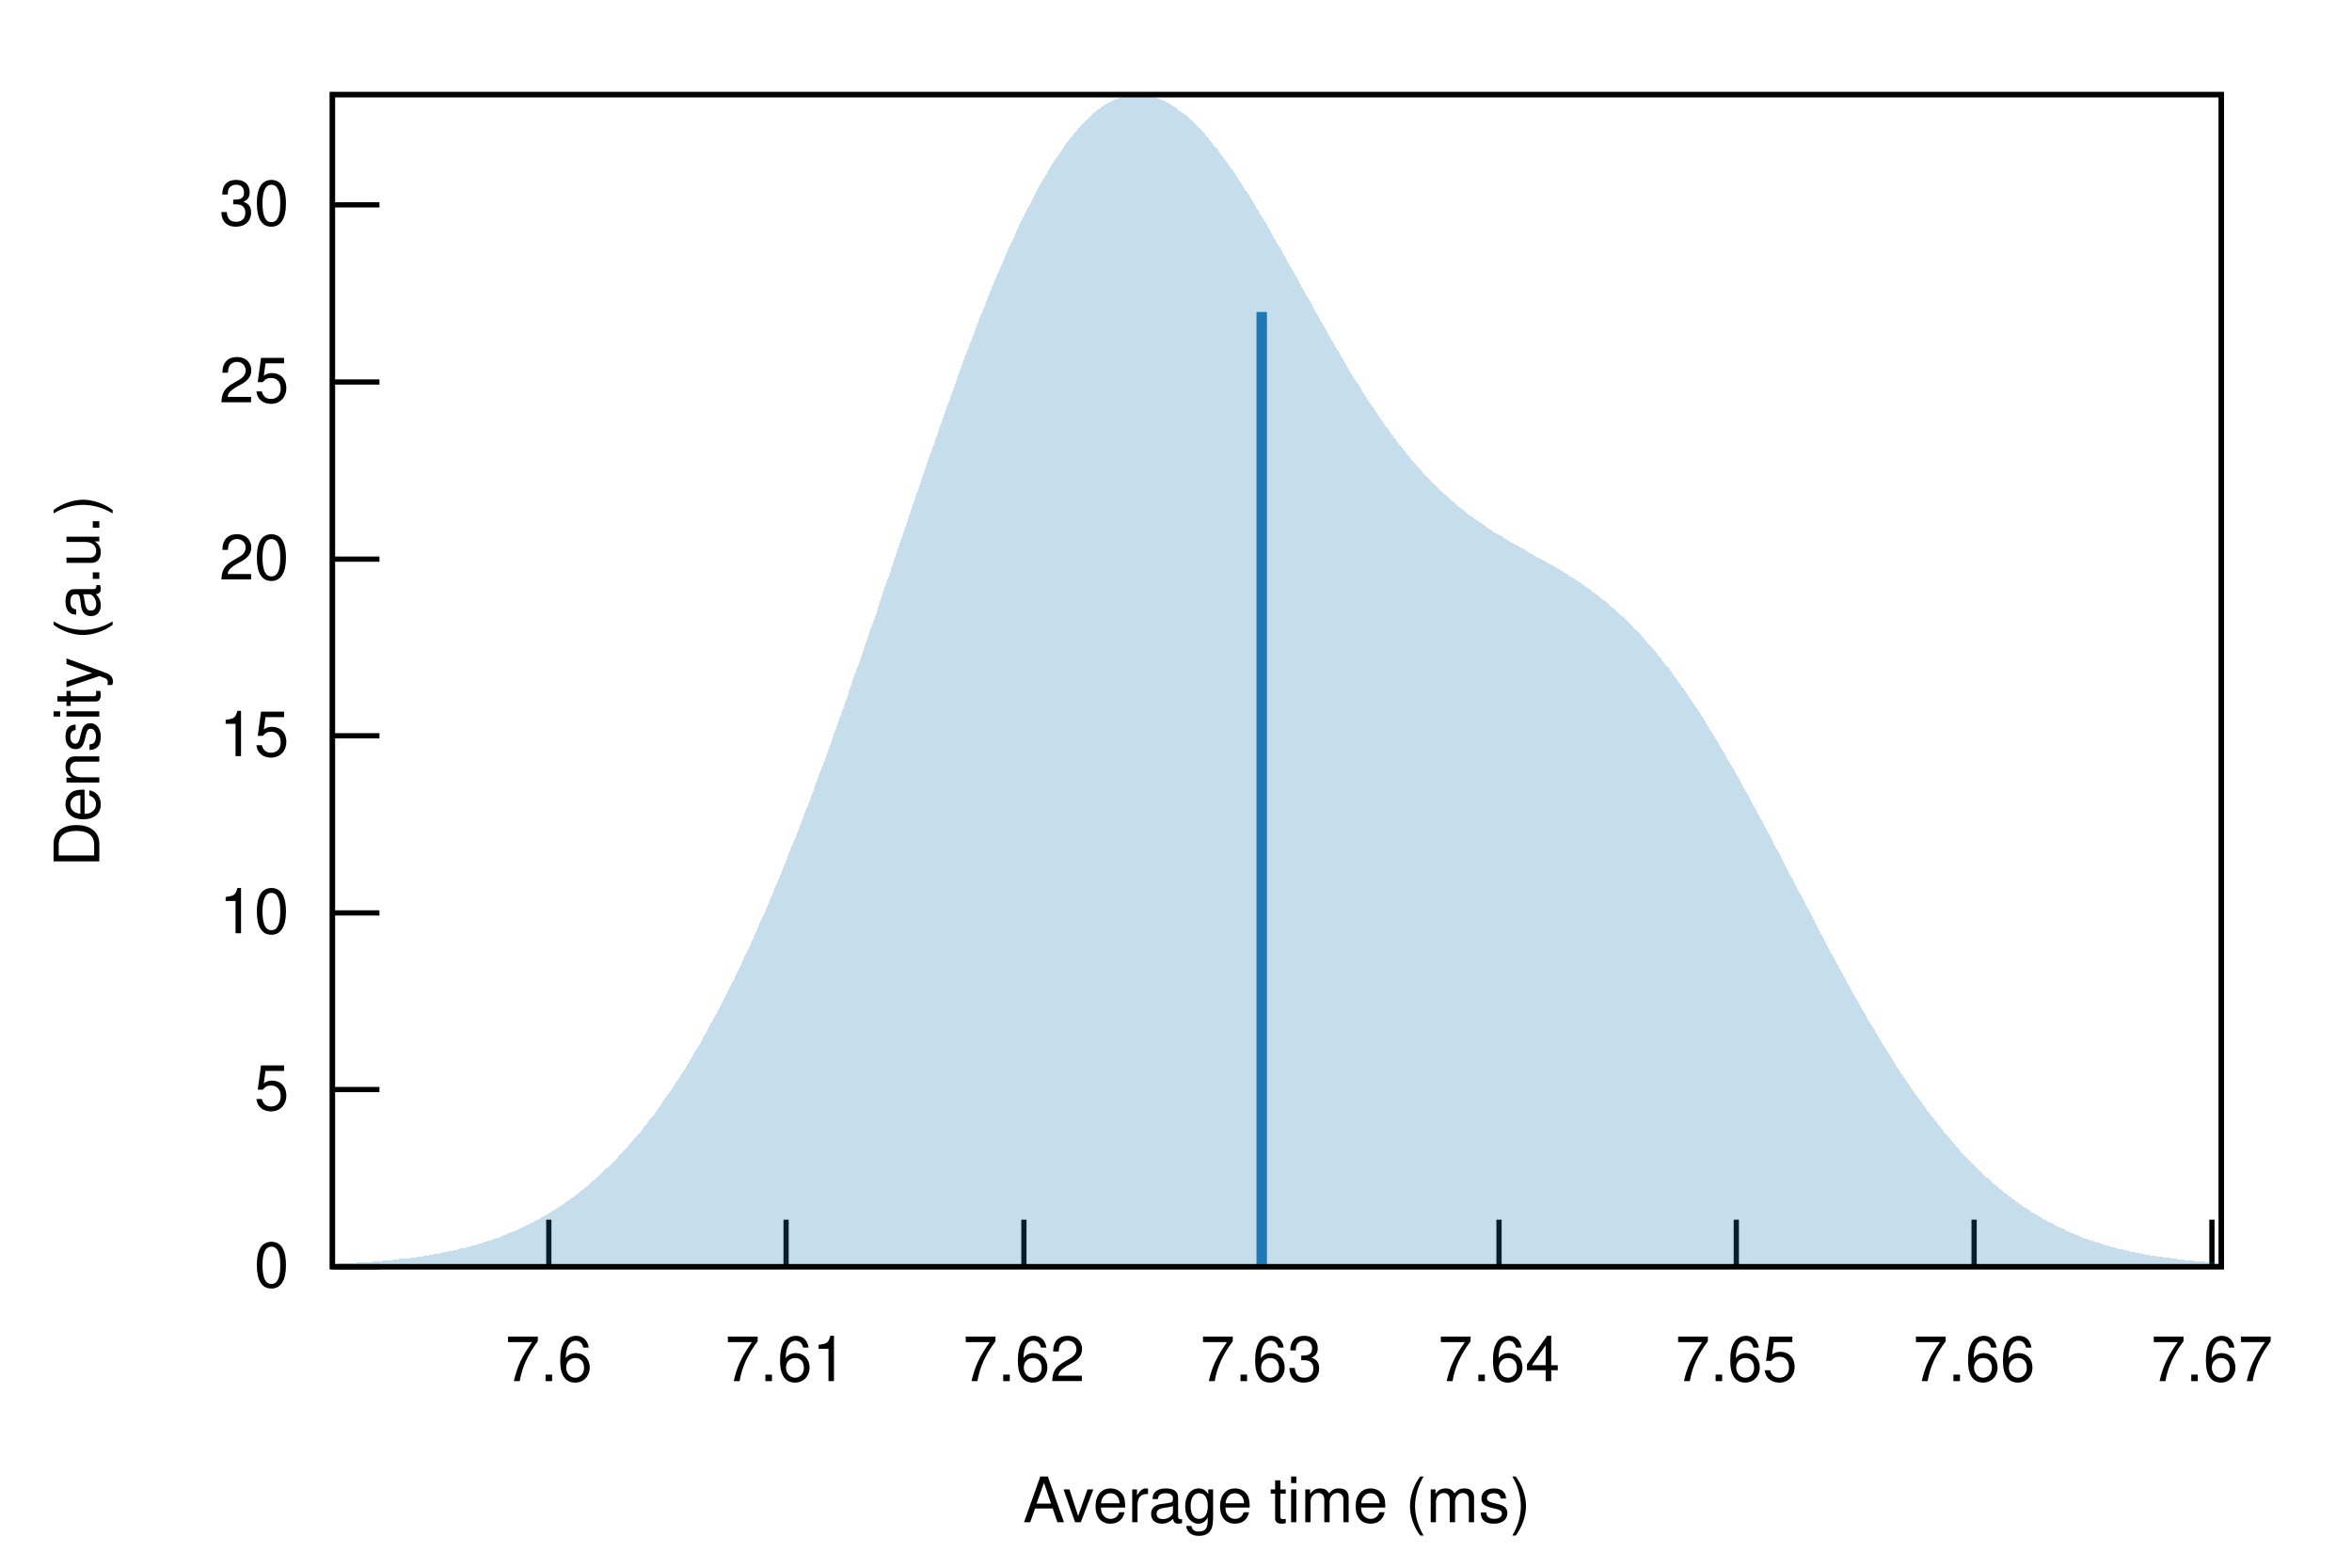
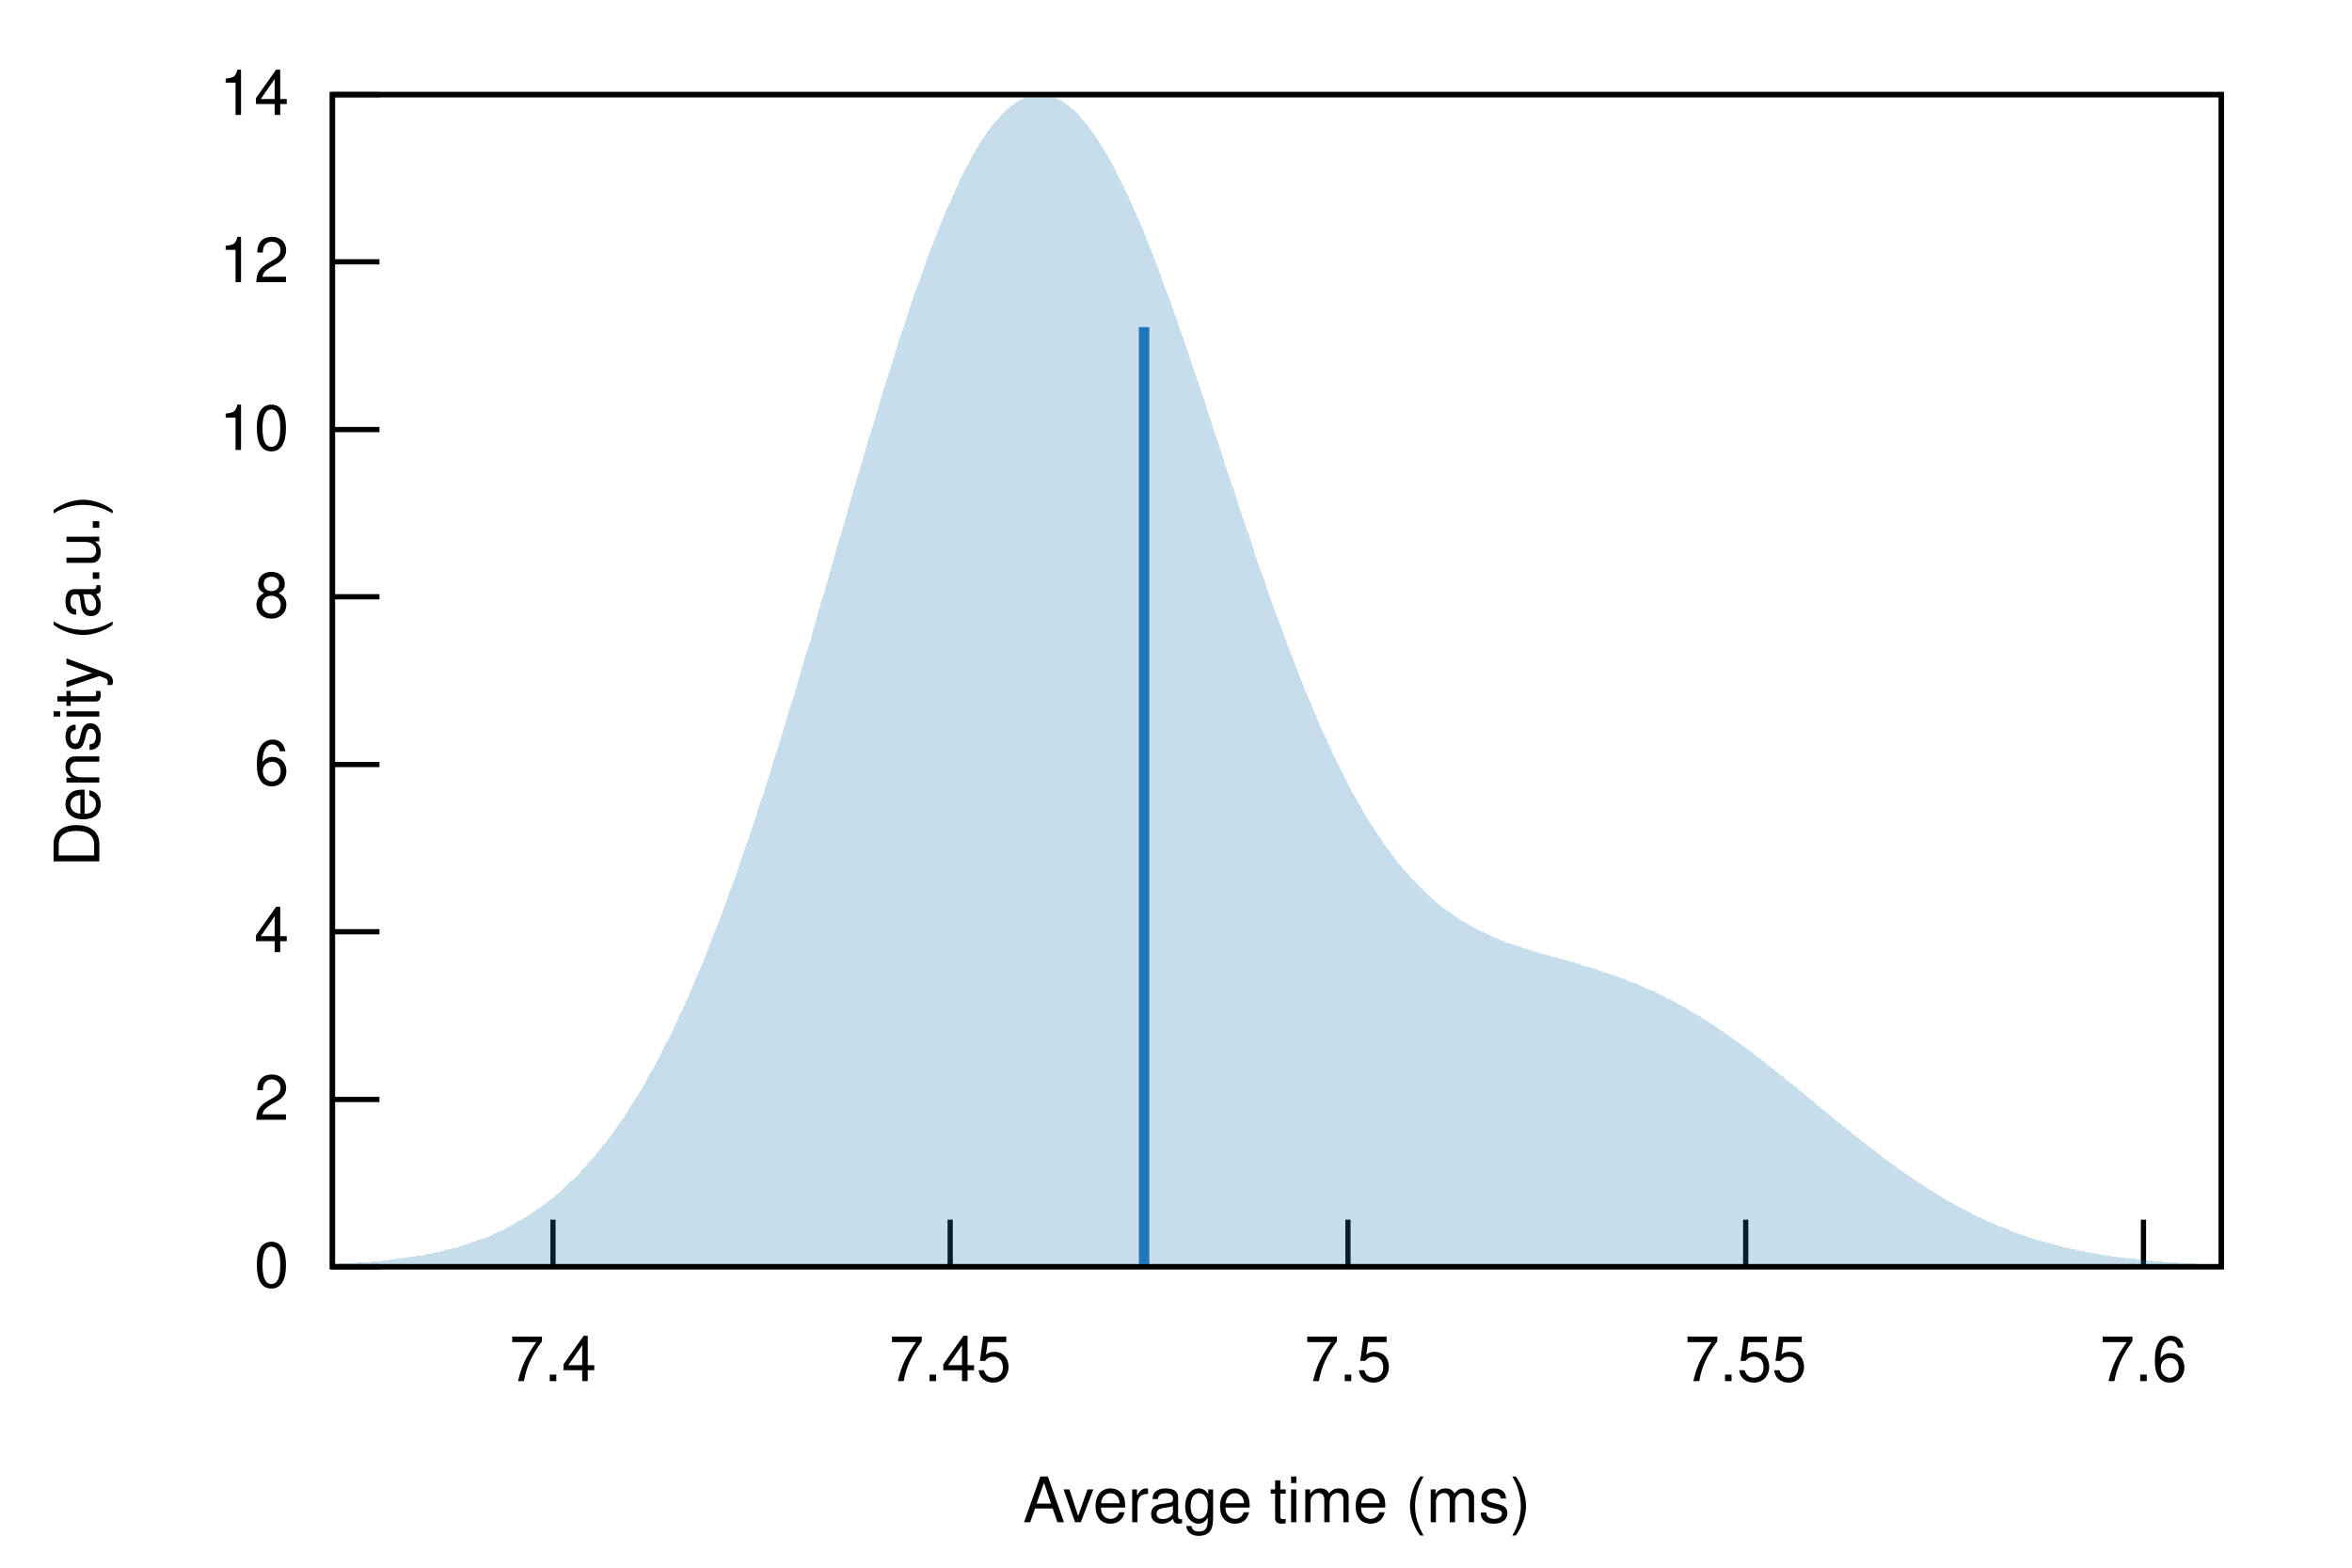
<svg xmlns="http://www.w3.org/2000/svg" xmlns:xlink="http://www.w3.org/1999/xlink" viewBox="0 0 450 300">
  <g id="gnuplot_canvas">
    <rect x="0" y="0" width="450" height="300" fill="none" />
    <defs>
      <circle id="gpDot" r="0.5" stroke-width="0.5" stroke="currentColor" />
      <path id="gpPt0" stroke-width="0.222" stroke="currentColor" d="M-1,0 h2 M0,-1 v2" />
      <path id="gpPt1" stroke-width="0.222" stroke="currentColor" d="M-1,-1 L1,1 M1,-1 L-1,1" />
      <path id="gpPt2" stroke-width="0.222" stroke="currentColor" d="M-1,0 L1,0 M0,-1 L0,1 M-1,-1 L1,1 M-1,1 L1,-1" />
      <rect id="gpPt3" stroke-width="0.222" stroke="currentColor" x="-1" y="-1" width="2" height="2" />
      <rect id="gpPt4" stroke-width="0.222" stroke="currentColor" fill="currentColor" x="-1" y="-1" width="2" height="2" />
      <circle id="gpPt5" stroke-width="0.222" stroke="currentColor" cx="0" cy="0" r="1" />
      <use xlink:href="#gpPt5" id="gpPt6" fill="currentColor" stroke="none" />
      <path id="gpPt7" stroke-width="0.222" stroke="currentColor" d="M0,-1.33 L-1.33,0.67 L1.33,0.67 z" />
      <use xlink:href="#gpPt7" id="gpPt8" fill="currentColor" stroke="none" />
      <use xlink:href="#gpPt7" id="gpPt9" stroke="currentColor" transform="rotate(180)" />
      <use xlink:href="#gpPt9" id="gpPt10" fill="currentColor" stroke="none" />
      <use xlink:href="#gpPt3" id="gpPt11" stroke="currentColor" transform="rotate(45)" />
      <use xlink:href="#gpPt11" id="gpPt12" fill="currentColor" stroke="none" />
      <path id="gpPt13" stroke-width="0.222" stroke="currentColor" d="M0,1.330 L1.265,0.411 L0.782,-1.067 L-0.782,-1.076 L-1.265,0.411 z" />
      <use xlink:href="#gpPt13" id="gpPt14" fill="currentColor" stroke="none" />
      <filter id="textbox" filterUnits="objectBoundingBox" x="0" y="0" height="1" width="1">
        <feFlood flood-color="white" flood-opacity="1" result="bgnd" />
        <feComposite in="SourceGraphic" in2="bgnd" operator="atop" />
      </filter>
      <filter id="greybox" filterUnits="objectBoundingBox" x="0" y="0" height="1" width="1">
        <feFlood flood-color="lightgrey" flood-opacity="1" result="grey" />
        <feComposite in="SourceGraphic" in2="grey" operator="atop" />
      </filter>
    </defs>
    <g fill="none" color="white" stroke="currentColor" stroke-width="1.00" stroke-linecap="butt" stroke-linejoin="miter">
</g>
    <g fill="none" color="black" stroke="currentColor" stroke-width="1.00" stroke-linecap="butt" stroke-linejoin="miter">
      <path stroke="black" d="M63.6,242.4 L72.6,242.4  " />
      <g transform="translate(55.3,246.3)" stroke="none" fill="black" font-family="Helvetica" font-size="12.00" text-anchor="end">
        <text>
          <tspan font-family="Helvetica"> 0</tspan>
        </text>
      </g>
    </g>
    <g fill="none" color="black" stroke="currentColor" stroke-width="1.00" stroke-linecap="butt" stroke-linejoin="miter">
-       <path stroke="black" d="M63.6,208.5 L72.6,208.5  " />
-       <g transform="translate(55.3,212.4)" stroke="none" fill="black" font-family="Helvetica" font-size="12.00" text-anchor="end">
+       <path stroke="black" d="M63.6,210.4 L72.6,210.4  " />
+       <g transform="translate(55.3,214.3)" stroke="none" fill="black" font-family="Helvetica" font-size="12.00" text-anchor="end">
        <text>
-           <tspan font-family="Helvetica"> 5</tspan>
+           <tspan font-family="Helvetica"> 2</tspan>
        </text>
      </g>
    </g>
    <g fill="none" color="black" stroke="currentColor" stroke-width="1.00" stroke-linecap="butt" stroke-linejoin="miter">
-       <path stroke="black" d="M63.6,174.7 L72.6,174.7  " />
-       <g transform="translate(55.3,178.6)" stroke="none" fill="black" font-family="Helvetica" font-size="12.00" text-anchor="end">
+       <path stroke="black" d="M63.6,178.3 L72.6,178.3  " />
+       <g transform="translate(55.3,182.2)" stroke="none" fill="black" font-family="Helvetica" font-size="12.00" text-anchor="end">
+         <text>
+           <tspan font-family="Helvetica"> 4</tspan>
+         </text>
+       </g>
+     </g>
+     <g fill="none" color="black" stroke="currentColor" stroke-width="1.00" stroke-linecap="butt" stroke-linejoin="miter">
+       <path stroke="black" d="M63.6,146.3 L72.6,146.3  " />
+       <g transform="translate(55.3,150.2)" stroke="none" fill="black" font-family="Helvetica" font-size="12.00" text-anchor="end">
+         <text>
+           <tspan font-family="Helvetica"> 6</tspan>
+         </text>
+       </g>
+     </g>
+     <g fill="none" color="black" stroke="currentColor" stroke-width="1.00" stroke-linecap="butt" stroke-linejoin="miter">
+       <path stroke="black" d="M63.6,114.2 L72.6,114.2  " />
+       <g transform="translate(55.3,118.1)" stroke="none" fill="black" font-family="Helvetica" font-size="12.00" text-anchor="end">
+         <text>
+           <tspan font-family="Helvetica"> 8</tspan>
+         </text>
+       </g>
+     </g>
+     <g fill="none" color="black" stroke="currentColor" stroke-width="1.00" stroke-linecap="butt" stroke-linejoin="miter">
+       <path stroke="black" d="M63.6,82.2 L72.6,82.2  " />
+       <g transform="translate(55.3,86.1)" stroke="none" fill="black" font-family="Helvetica" font-size="12.00" text-anchor="end">
        <text>
          <tspan font-family="Helvetica"> 10</tspan>
        </text>
      </g>
    </g>
    <g fill="none" color="black" stroke="currentColor" stroke-width="1.00" stroke-linecap="butt" stroke-linejoin="miter">
-       <path stroke="black" d="M63.6,140.8 L72.6,140.8  " />
-       <g transform="translate(55.3,144.7)" stroke="none" fill="black" font-family="Helvetica" font-size="12.00" text-anchor="end">
+       <path stroke="black" d="M63.6,50.1 L72.6,50.1  " />
+       <g transform="translate(55.3,54.0)" stroke="none" fill="black" font-family="Helvetica" font-size="12.00" text-anchor="end">
        <text>
-           <tspan font-family="Helvetica"> 15</tspan>
+           <tspan font-family="Helvetica"> 12</tspan>
        </text>
      </g>
    </g>
    <g fill="none" color="black" stroke="currentColor" stroke-width="1.00" stroke-linecap="butt" stroke-linejoin="miter">
-       <path stroke="black" d="M63.6,107.0 L72.6,107.0  " />
-       <g transform="translate(55.3,110.9)" stroke="none" fill="black" font-family="Helvetica" font-size="12.00" text-anchor="end">
+       <path stroke="black" d="M63.6,18.1 L72.6,18.1  " />
+       <g transform="translate(55.3,22.0)" stroke="none" fill="black" font-family="Helvetica" font-size="12.00" text-anchor="end">
        <text>
-           <tspan font-family="Helvetica"> 20</tspan>
+           <tspan font-family="Helvetica"> 14</tspan>
        </text>
      </g>
    </g>
    <g fill="none" color="black" stroke="currentColor" stroke-width="1.00" stroke-linecap="butt" stroke-linejoin="miter">
-       <path stroke="black" d="M63.6,73.1 L72.6,73.1  " />
-       <g transform="translate(55.3,77.0)" stroke="none" fill="black" font-family="Helvetica" font-size="12.00" text-anchor="end">
+       <path stroke="black" d="M105.8,242.4 L105.8,233.4  " />
+       <g transform="translate(105.8,264.3)" stroke="none" fill="black" font-family="Helvetica" font-size="12.00" text-anchor="middle">
        <text>
-           <tspan font-family="Helvetica"> 25</tspan>
+           <tspan font-family="Helvetica"> 7.4</tspan>
        </text>
      </g>
    </g>
    <g fill="none" color="black" stroke="currentColor" stroke-width="1.00" stroke-linecap="butt" stroke-linejoin="miter">
-       <path stroke="black" d="M63.6,39.2 L72.6,39.2  " />
-       <g transform="translate(55.3,43.1)" stroke="none" fill="black" font-family="Helvetica" font-size="12.00" text-anchor="end">
+       <path stroke="black" d="M181.8,242.4 L181.8,233.4  " />
+       <g transform="translate(181.8,264.3)" stroke="none" fill="black" font-family="Helvetica" font-size="12.00" text-anchor="middle">
        <text>
-           <tspan font-family="Helvetica"> 30</tspan>
+           <tspan font-family="Helvetica"> 7.45</tspan>
        </text>
      </g>
    </g>
    <g fill="none" color="black" stroke="currentColor" stroke-width="1.00" stroke-linecap="butt" stroke-linejoin="miter">
-       <path stroke="black" d="M105.0,242.4 L105.0,233.4  " />
-       <g transform="translate(105.0,264.3)" stroke="none" fill="black" font-family="Helvetica" font-size="12.00" text-anchor="middle">
+       <path stroke="black" d="M257.9,242.4 L257.9,233.4  " />
+       <g transform="translate(257.9,264.3)" stroke="none" fill="black" font-family="Helvetica" font-size="12.00" text-anchor="middle">
        <text>
-           <tspan font-family="Helvetica"> 7.6</tspan>
+           <tspan font-family="Helvetica"> 7.5</tspan>
        </text>
      </g>
    </g>
    <g fill="none" color="black" stroke="currentColor" stroke-width="1.00" stroke-linecap="butt" stroke-linejoin="miter">
-       <path stroke="black" d="M150.4,242.4 L150.4,233.4  " />
-       <g transform="translate(150.4,264.3)" stroke="none" fill="black" font-family="Helvetica" font-size="12.00" text-anchor="middle">
+       <path stroke="black" d="M334.0,242.4 L334.0,233.4  " />
+       <g transform="translate(334.0,264.3)" stroke="none" fill="black" font-family="Helvetica" font-size="12.00" text-anchor="middle">
        <text>
-           <tspan font-family="Helvetica"> 7.61</tspan>
+           <tspan font-family="Helvetica"> 7.55</tspan>
        </text>
      </g>
    </g>
    <g fill="none" color="black" stroke="currentColor" stroke-width="1.00" stroke-linecap="butt" stroke-linejoin="miter">
-       <path stroke="black" d="M195.9,242.4 L195.9,233.4  " />
-       <g transform="translate(195.9,264.3)" stroke="none" fill="black" font-family="Helvetica" font-size="12.00" text-anchor="middle">
+       <path stroke="black" d="M410.1,242.4 L410.1,233.4  " />
+       <g transform="translate(410.1,264.3)" stroke="none" fill="black" font-family="Helvetica" font-size="12.00" text-anchor="middle">
        <text>
-           <tspan font-family="Helvetica"> 7.62</tspan>
-         </text>
-       </g>
-     </g>
-     <g fill="none" color="black" stroke="currentColor" stroke-width="1.00" stroke-linecap="butt" stroke-linejoin="miter">
-       <path stroke="black" d="M241.3,242.4 L241.3,233.4  " />
-       <g transform="translate(241.3,264.3)" stroke="none" fill="black" font-family="Helvetica" font-size="12.00" text-anchor="middle">
-         <text>
-           <tspan font-family="Helvetica"> 7.63</tspan>
-         </text>
-       </g>
-     </g>
-     <g fill="none" color="black" stroke="currentColor" stroke-width="1.00" stroke-linecap="butt" stroke-linejoin="miter">
-       <path stroke="black" d="M286.8,242.4 L286.8,233.4  " />
-       <g transform="translate(286.8,264.3)" stroke="none" fill="black" font-family="Helvetica" font-size="12.00" text-anchor="middle">
-         <text>
-           <tspan font-family="Helvetica"> 7.64</tspan>
-         </text>
-       </g>
-     </g>
-     <g fill="none" color="black" stroke="currentColor" stroke-width="1.00" stroke-linecap="butt" stroke-linejoin="miter">
-       <path stroke="black" d="M332.2,242.4 L332.2,233.4  " />
-       <g transform="translate(332.2,264.3)" stroke="none" fill="black" font-family="Helvetica" font-size="12.00" text-anchor="middle">
-         <text>
-           <tspan font-family="Helvetica"> 7.65</tspan>
-         </text>
-       </g>
-     </g>
-     <g fill="none" color="black" stroke="currentColor" stroke-width="1.00" stroke-linecap="butt" stroke-linejoin="miter">
-       <path stroke="black" d="M377.7,242.4 L377.7,233.4  " />
-       <g transform="translate(377.7,264.3)" stroke="none" fill="black" font-family="Helvetica" font-size="12.00" text-anchor="middle">
-         <text>
-           <tspan font-family="Helvetica"> 7.66</tspan>
-         </text>
-       </g>
-     </g>
-     <g fill="none" color="black" stroke="currentColor" stroke-width="1.00" stroke-linecap="butt" stroke-linejoin="miter">
-       <path stroke="black" d="M423.2,242.4 L423.2,233.4  " />
-       <g transform="translate(423.2,264.3)" stroke="none" fill="black" font-family="Helvetica" font-size="12.00" text-anchor="middle">
-         <text>
-           <tspan font-family="Helvetica"> 7.67</tspan>
+           <tspan font-family="Helvetica"> 7.6</tspan>
        </text>
      </g>
    </g>
    <g fill="none" color="black" stroke="currentColor" stroke-width="1.00" stroke-linecap="butt" stroke-linejoin="miter">
</g>
    <g fill="none" color="black" stroke="currentColor" stroke-width="1.00" stroke-linecap="butt" stroke-linejoin="miter">
      <path stroke="black" d="M63.6,18.1 L63.6,242.4 L425.0,242.4 L425.0,18.1 L63.6,18.1 Z  " />
    </g>
    <g fill="none" color="black" stroke="currentColor" stroke-width="1.00" stroke-linecap="butt" stroke-linejoin="miter">
      <g transform="translate(19.0,130.3) rotate(270)" stroke="none" fill="black" font-family="Helvetica" font-size="12.00" text-anchor="middle">
        <text>
          <tspan font-family="Helvetica">Density (a.u.)</tspan>
        </text>
      </g>
    </g>
    <g fill="none" color="black" stroke="currentColor" stroke-width="1.00" stroke-linecap="butt" stroke-linejoin="miter">
      <g transform="translate(244.3,291.3)" stroke="none" fill="black" font-family="Helvetica" font-size="12.00" text-anchor="middle">
        <text>
          <tspan font-family="Helvetica">Average time (ms)</tspan>
        </text>
      </g>
    </g>
    <g fill="none" color="black" stroke="currentColor" stroke-width="1.00" stroke-linecap="butt" stroke-linejoin="miter">
</g>
    <g id="gnuplot_plot_1">
      <g fill="none" color="black" stroke="currentColor" stroke-width="1.00" stroke-linecap="butt" stroke-linejoin="miter">
        <g stroke="none" shape-rendering="crispEdges">
-           <polygon fill="rgb( 31, 120, 180)" fill-opacity="0.25" points="63.6,241.9 64.3,241.9 65.0,241.8 65.8,241.8 66.5,241.8 67.2,241.7 67.9,241.7 68.7,241.6 69.4,241.6 70.1,241.5 70.8,241.5 71.6,241.4 72.3,241.4 73.0,241.3 73.7,241.2 74.5,241.2 75.2,241.1 75.9,241.0 76.6,240.9 77.4,240.9 78.1,240.8 78.8,240.7 79.5,240.6 80.3,240.5 81.0,240.4 81.7,240.3 82.4,240.1 83.2,240.0 83.9,239.9 84.6,239.7 85.3,239.6 86.1,239.4 86.8,239.3 87.5,239.1 88.2,238.9 88.9,238.8 89.7,238.6 90.4,238.4 91.1,238.2 91.8,238.0 92.6,237.7 93.3,237.5 94.0,237.3 94.7,237.0 95.5,236.8 96.2,236.5 96.9,236.2 97.6,235.9 98.4,235.6 99.1,235.3 99.8,234.9 100.5,234.6 101.3,234.2 102.0,233.9 102.7,233.5 103.4,233.1 104.2,232.7 104.9,232.3 105.6,231.8 106.3,231.4 107.1,230.9 107.8,230.4 108.5,229.9 109.2,229.4 110.0,228.9 110.7,228.3 111.4,227.7 112.1,227.2 112.8,226.5 113.6,225.9 114.3,225.3 115.0,224.6 115.7,223.9 116.5,223.2 117.2,222.5 117.9,221.8 118.6,221.0 119.4,220.2 120.1,219.4 120.8,218.6 121.5,217.7 122.3,216.9 123.0,216.0 123.7,215.1 124.4,214.1 125.2,213.2 125.9,212.2 126.6,211.2 127.3,210.1 128.1,209.1 128.8,208.0 129.5,206.9 130.2,205.8 131.0,204.6 131.7,203.5 132.4,202.3 133.1,201.0 133.9,199.8 134.6,198.5 135.3,197.2 136.0,195.9 136.7,194.6 137.5,193.2 138.2,191.8 138.9,190.4 139.6,188.9 140.4,187.5 141.1,186.0 141.8,184.5 142.5,182.9 143.3,181.4 144.0,179.8 144.7,178.2 145.4,176.5 146.2,174.9 146.9,173.2 147.6,171.5 148.3,169.8 149.1,168.0 149.8,166.2 150.5,164.5 151.2,162.6 152.0,160.8 152.7,159.0 153.4,157.1 154.1,155.2 154.9,153.3 155.6,151.4 156.3,149.4 157.0,147.5 157.8,145.5 158.5,143.5 159.2,141.5 159.9,139.5 160.6,137.5 161.4,135.4 162.1,133.4 162.8,131.3 163.5,129.2 164.3,127.1 165.0,125.0 165.7,122.9 166.4,120.8 167.2,118.7 167.9,116.6 168.6,114.4 169.3,112.3 170.1,110.2 170.8,108.0 171.5,105.9 172.2,103.8 173.0,101.6 173.7,99.5 174.4,97.4 175.1,95.2 175.9,93.1 176.6,91.0 177.3,88.9 178.0,86.8 178.8,84.7 179.5,82.6 180.2,80.6 180.9,78.5 181.7,76.5 182.4,74.5 183.1,72.5 183.8,70.5 184.5,68.5 185.3,66.6 186.0,64.7 186.7,62.8 187.4,60.9 188.2,59.1 188.9,57.2 189.6,55.5 190.3,53.7 191.1,52.0 191.8,50.3 192.5,48.6 193.2,47.0 194.0,45.4 194.7,43.8 195.4,42.3 196.1,40.8 196.9,39.4 197.6,38.0 198.3,36.6 199.0,35.3 199.8,34.0 200.5,32.8 201.2,31.6 201.9,30.5 202.7,29.4 203.4,28.3 204.1,27.3 204.8,26.4 205.6,25.5 206.3,24.6 207.0,23.8 207.7,23.1 208.4,22.4 209.2,21.7 209.9,21.1 210.6,20.6 211.3,20.1 212.1,19.7 212.8,19.3 213.5,19.0 214.2,18.7 215.0,18.5 215.7,18.3 216.4,18.2 217.1,18.1 217.9,18.1 218.6,18.1 219.3,18.2 220.0,18.4 220.8,18.6 221.5,18.8 222.2,19.1 222.9,19.4 223.7,19.8 224.4,20.3 225.1,20.7 225.8,21.3 226.6,21.8 227.3,22.4 228.0,23.1 228.7,23.8 229.5,24.5 230.2,25.3 230.9,26.1 231.6,27.0 232.3,27.9 233.1,28.8 233.8,29.8 234.5,30.7 235.2,31.8 236.0,32.8 236.7,33.9 237.4,35.0 238.1,36.1 238.9,37.2 239.6,38.4 240.3,39.6 241.0,40.8 241.8,42.0 242.5,43.3 243.2,44.5 243.9,45.8 244.7,47.1 245.4,48.3 246.1,49.6 246.8,50.9 247.6,52.2 248.3,53.5 249.0,54.8 249.7,56.1 250.5,57.4 251.2,58.7 251.9,60.0 252.6,61.3 253.4,62.6 254.1,63.9 254.8,65.1 255.5,66.4 256.3,67.6 257.0,68.9 257.7,70.1 258.4,71.3 259.1,72.5 259.9,73.6 260.6,74.8 261.3,75.9 262.0,77.0 262.8,78.1 263.5,79.2 264.2,80.2 264.9,81.3 265.7,82.3 266.4,83.3 267.1,84.2 267.8,85.2 268.6,86.1 269.3,87.0 270.0,87.9 270.7,88.7 271.5,89.6 272.2,90.4 272.9,91.1 273.6,91.9 274.4,92.6 275.1,93.4 275.8,94.1 276.5,94.7 277.3,95.4 278.0,96.0 278.7,96.6 279.4,97.2 280.2,97.8 280.9,98.4 281.6,98.9 282.3,99.4 283.0,99.9 283.8,100.4 284.5,100.9 285.2,101.4 285.9,101.9 286.7,102.3 287.4,102.7 288.1,103.2 288.8,103.6 289.6,104.0 290.3,104.4 291.0,104.8 291.7,105.2 292.5,105.7 293.2,106.1 293.9,106.5 294.6,106.9 295.4,107.3 296.1,107.7 296.8,108.1 297.5,108.5 298.3,108.9 299.0,109.4 299.7,109.8 300.4,110.3 301.2,110.7 301.9,111.2 302.6,111.7 303.3,112.2 304.1,112.7 304.8,113.3 305.5,113.8 306.2,114.4 306.9,114.9 307.7,115.5 308.4,116.2 309.1,116.8 309.8,117.5 310.6,118.1 311.3,118.8 312.0,119.5 312.7,120.3 313.5,121.0 314.2,121.8 314.9,122.6 315.6,123.5 316.4,124.3 317.1,125.2 317.8,126.1 318.5,127.0 319.3,127.9 320.0,128.9 320.7,129.9 321.4,130.9 322.2,131.9 322.9,133.0 323.6,134.0 324.3,135.1 325.1,136.2 325.8,137.4 326.5,138.5 327.2,139.7 328.0,140.9 328.7,142.1 329.4,143.3 330.1,144.5 330.8,145.8 331.6,147.0 332.3,148.3 333.0,149.6 333.7,150.9 334.5,152.2 335.2,153.6 335.9,154.9 336.6,156.3 337.4,157.6 338.1,159.0 338.8,160.3 339.5,161.7 340.3,163.1 341.0,164.5 341.7,165.9 342.4,167.3 343.2,168.7 343.9,170.1 344.6,171.4 345.3,172.8 346.1,174.2 346.8,175.6 347.5,177.0 348.2,178.4 349.0,179.7 349.7,181.1 350.4,182.5 351.1,183.8 351.9,185.2 352.6,186.5 353.3,187.8 354.0,189.1 354.7,190.4 355.5,191.7 356.2,193.0 356.9,194.2 357.6,195.5 358.4,196.7 359.1,197.9 359.8,199.1 360.5,200.3 361.3,201.5 362.0,202.6 362.7,203.8 363.4,204.9 364.2,206.0 364.9,207.1 365.6,208.1 366.3,209.2 367.1,210.2 367.8,211.2 368.5,212.2 369.2,213.1 370.0,214.1 370.7,215.0 371.4,215.9 372.1,216.8 372.9,217.7 373.6,218.5 374.3,219.4 375.0,220.2 375.8,221.0 376.5,221.7 377.2,222.5 377.9,223.2 378.6,223.9 379.4,224.6 380.1,225.3 380.8,225.9 381.5,226.6 382.3,227.2 383.0,227.8 383.7,228.4 384.4,228.9 385.2,229.5 385.9,230.0 386.6,230.5 387.3,231.0 388.1,231.5 388.8,232.0 389.5,232.4 390.2,232.8 391.0,233.3 391.7,233.7 392.4,234.0 393.1,234.4 393.9,234.8 394.6,235.1 395.3,235.5 396.0,235.8 396.8,236.1 397.5,236.4 398.2,236.7 398.9,237.0 399.7,237.2 400.4,237.5 401.1,237.7 401.8,237.9 402.5,238.2 403.3,238.4 404.0,238.6 404.7,238.8 405.4,239.0 406.2,239.1 406.9,239.3 407.6,239.5 408.3,239.6 409.1,239.8 409.8,239.9 410.5,240.1 411.2,240.2 412.0,240.3 412.7,240.4 413.4,240.5 414.1,240.6 414.9,240.7 415.6,240.8 416.3,240.9 417.0,241.0 417.8,241.1 418.5,241.2 419.2,241.2 419.9,241.3 420.7,241.4 421.4,241.4 422.1,241.5 422.8,241.5 423.6,241.6 424.3,241.7 425.0,241.7 425.0,242.4 424.3,242.4 423.6,242.4 422.8,242.4 422.1,242.4 421.4,242.4 420.7,242.4 419.9,242.4 419.2,242.4 418.5,242.4 417.8,242.4 417.0,242.4 416.3,242.4 415.6,242.4 414.9,242.4 414.1,242.4 413.4,242.4 412.7,242.4 412.0,242.4 411.2,242.4 410.5,242.4 409.8,242.4 409.1,242.4 408.3,242.4 407.6,242.4 406.9,242.4 406.2,242.4 405.4,242.4 404.7,242.4 404.0,242.4 403.3,242.4 402.5,242.4 401.8,242.4 401.1,242.4 400.4,242.4 399.7,242.4 398.9,242.4 398.2,242.4 397.5,242.4 396.8,242.4 396.0,242.4 395.3,242.4 394.6,242.4 393.9,242.4 393.1,242.4 392.4,242.4 391.7,242.4 391.0,242.4 390.2,242.4 389.5,242.4 388.8,242.4 388.1,242.4 387.3,242.4 386.6,242.4 385.9,242.4 385.2,242.4 384.4,242.4 383.7,242.4 383.0,242.4 382.3,242.4 381.5,242.4 380.8,242.4 380.1,242.4 379.4,242.4 378.6,242.4 377.9,242.4 377.2,242.4 376.5,242.4 375.8,242.4 375.0,242.4 374.3,242.4 373.6,242.4 372.9,242.4 372.1,242.4 371.4,242.4 370.7,242.4 370.0,242.4 369.2,242.4 368.5,242.4 367.8,242.4 367.1,242.4 366.3,242.4 365.6,242.4 364.9,242.4 364.2,242.4 363.4,242.4 362.7,242.4 362.0,242.4 361.3,242.4 360.5,242.4 359.8,242.4 359.1,242.4 358.4,242.4 357.6,242.4 356.9,242.4 356.2,242.4 355.5,242.4 354.7,242.4 354.0,242.4 353.3,242.4 352.6,242.4 351.9,242.4 351.1,242.4 350.4,242.4 349.7,242.4 349.0,242.4 348.2,242.4 347.5,242.4 346.8,242.4 346.1,242.4 345.3,242.4 344.6,242.4 343.9,242.4 343.2,242.4 342.4,242.4 341.7,242.4 341.0,242.4 340.3,242.4 339.5,242.4 338.8,242.4 338.1,242.4 337.4,242.4 336.6,242.4 335.9,242.4 335.2,242.4 334.5,242.4 333.7,242.4 333.0,242.4 332.3,242.4 331.6,242.4 330.8,242.4 330.1,242.4 329.4,242.4 328.7,242.4 328.0,242.4 327.2,242.4 326.5,242.4 325.8,242.4 325.1,242.4 324.3,242.4 323.6,242.4 322.9,242.4 322.2,242.4 321.4,242.4 320.7,242.4 320.0,242.4 319.3,242.4 318.5,242.4 317.8,242.4 317.1,242.4 316.4,242.4 315.6,242.4 314.9,242.4 314.2,242.4 313.5,242.4 312.7,242.4 312.0,242.4 311.3,242.4 310.6,242.4 309.8,242.4 309.1,242.4 308.4,242.4 307.7,242.4 306.9,242.4 306.2,242.4 305.5,242.4 304.8,242.4 304.1,242.4 303.3,242.4 302.6,242.4 301.9,242.4 301.2,242.4 300.4,242.4 299.7,242.4 299.0,242.4 298.3,242.4 297.5,242.4 296.8,242.4 296.1,242.4 295.4,242.4 294.6,242.4 293.9,242.4 293.2,242.4 292.5,242.4 291.7,242.4 291.0,242.4 290.3,242.4 289.6,242.4 288.8,242.4 288.1,242.4 287.4,242.4 286.7,242.4 285.9,242.4 285.2,242.4 284.5,242.4 283.8,242.4 283.0,242.4 282.3,242.4 281.6,242.4 280.9,242.4 280.2,242.4 279.4,242.4 278.7,242.4 278.0,242.4 277.3,242.4 276.5,242.4 275.8,242.4 275.1,242.4 274.4,242.4 273.6,242.4 272.9,242.4 272.2,242.4 271.5,242.4 270.7,242.4 270.0,242.4 269.3,242.4 268.6,242.4 267.8,242.4 267.1,242.4 266.4,242.4 265.7,242.4 264.9,242.4 264.2,242.4 263.5,242.4 262.8,242.4 262.0,242.4 261.3,242.4 260.6,242.4 259.9,242.4 259.1,242.4 258.4,242.4 257.7,242.4 257.0,242.4 256.3,242.4 255.5,242.4 254.8,242.4 254.1,242.4 253.4,242.4 252.6,242.4 251.9,242.4 251.2,242.4 250.5,242.4 249.7,242.4 249.0,242.4 248.3,242.4 247.6,242.4 246.8,242.4 246.1,242.4 245.4,242.4 244.7,242.4 243.9,242.4 243.2,242.4 242.5,242.4 241.8,242.4 241.0,242.4 240.3,242.4 239.6,242.4 238.9,242.4 238.1,242.4 237.4,242.4 236.7,242.4 236.0,242.4 235.2,242.4 234.5,242.4 233.8,242.4 233.1,242.4 232.3,242.4 231.6,242.4 230.9,242.4 230.2,242.4 229.5,242.4 228.7,242.4 228.0,242.4 227.3,242.4 226.6,242.4 225.8,242.4 225.1,242.4 224.4,242.4 223.7,242.4 222.9,242.4 222.2,242.4 221.5,242.4 220.8,242.4 220.0,242.4 219.3,242.4 218.6,242.4 217.9,242.4 217.1,242.4 216.4,242.4 215.7,242.4 215.0,242.4 214.2,242.4 213.5,242.4 212.8,242.4 212.1,242.4 211.3,242.4 210.6,242.4 209.9,242.4 209.2,242.4 208.4,242.4 207.7,242.4 207.0,242.4 206.3,242.4 205.6,242.4 204.8,242.4 204.1,242.4 203.4,242.4 202.7,242.4 201.9,242.4 201.2,242.4 200.5,242.4 199.8,242.4 199.0,242.4 198.3,242.4 197.6,242.4 196.9,242.4 196.1,242.4 195.4,242.4 194.7,242.4 194.0,242.4 193.2,242.4 192.5,242.4 191.8,242.4 191.1,242.4 190.3,242.4 189.6,242.4 188.9,242.4 188.2,242.4 187.4,242.4 186.7,242.4 186.0,242.4 185.3,242.4 184.5,242.4 183.8,242.4 183.1,242.4 182.4,242.4 181.7,242.4 180.9,242.4 180.2,242.4 179.5,242.4 178.8,242.4 178.0,242.4 177.3,242.4 176.6,242.4 175.9,242.4 175.1,242.4 174.4,242.4 173.7,242.4 173.0,242.4 172.2,242.4 171.5,242.4 170.8,242.4 170.1,242.4 169.3,242.4 168.6,242.4 167.9,242.4 167.2,242.4 166.4,242.4 165.7,242.4 165.0,242.4 164.3,242.4 163.5,242.4 162.8,242.4 162.1,242.4 161.4,242.4 160.6,242.4 159.9,242.4 159.2,242.4 158.5,242.4 157.8,242.4 157.0,242.4 156.3,242.4 155.6,242.4 154.9,242.4 154.1,242.4 153.4,242.4 152.7,242.4 152.0,242.4 151.2,242.4 150.5,242.4 149.8,242.4 149.1,242.4 148.3,242.4 147.6,242.4 146.9,242.4 146.2,242.4 145.4,242.4 144.7,242.4 144.0,242.4 143.3,242.4 142.5,242.4 141.8,242.4 141.1,242.4 140.4,242.4 139.6,242.4 138.9,242.4 138.2,242.4 137.5,242.4 136.7,242.4 136.0,242.4 135.3,242.4 134.6,242.4 133.9,242.4 133.1,242.4 132.4,242.4 131.7,242.4 131.0,242.4 130.2,242.4 129.5,242.4 128.8,242.4 128.1,242.4 127.3,242.4 126.6,242.4 125.9,242.4 125.2,242.4 124.4,242.4 123.7,242.4 123.0,242.4 122.3,242.4 121.5,242.4 120.8,242.4 120.1,242.4 119.4,242.4 118.6,242.4 117.9,242.4 117.2,242.4 116.5,242.4 115.7,242.4 115.0,242.4 114.3,242.4 113.6,242.4 112.8,242.4 112.1,242.4 111.4,242.4 110.7,242.4 110.0,242.4 109.2,242.4 108.5,242.4 107.8,242.4 107.1,242.4 106.3,242.4 105.6,242.4 104.9,242.4 104.2,242.4 103.4,242.4 102.7,242.4 102.0,242.4 101.3,242.4 100.5,242.4 99.8,242.4 99.1,242.4 98.4,242.4 97.6,242.4 96.9,242.4 96.2,242.4 95.5,242.4 94.7,242.4 94.0,242.4 93.3,242.4 92.6,242.4 91.8,242.4 91.1,242.4 90.4,242.4 89.7,242.4 88.9,242.4 88.2,242.4 87.5,242.4 86.8,242.4 86.1,242.4 85.3,242.4 84.6,242.4 83.9,242.4 83.2,242.4 82.4,242.4 81.7,242.4 81.0,242.4 80.3,242.4 79.5,242.4 78.8,242.4 78.1,242.4 77.4,242.4 76.6,242.4 75.9,242.4 75.2,242.4 74.5,242.4 73.7,242.4 73.0,242.4 72.3,242.4 71.6,242.4 70.8,242.4 70.1,242.4 69.4,242.4 68.7,242.4 67.9,242.4 67.2,242.4 66.5,242.4 65.8,242.4 65.0,242.4 64.3,242.4 63.6,242.4 " />
+           <polygon fill="rgb( 31, 120, 180)" fill-opacity="0.25" points="63.6,241.9 64.3,241.9 65.0,241.8 65.8,241.8 66.5,241.8 67.2,241.7 67.9,241.7 68.7,241.6 69.4,241.6 70.1,241.5 70.8,241.5 71.6,241.4 72.3,241.3 73.0,241.3 73.7,241.2 74.5,241.1 75.2,241.0 75.9,240.9 76.6,240.8 77.4,240.7 78.1,240.6 78.8,240.5 79.5,240.4 80.3,240.3 81.0,240.2 81.7,240.0 82.4,239.9 83.2,239.7 83.9,239.6 84.6,239.4 85.3,239.2 86.1,239.0 86.8,238.9 87.5,238.7 88.2,238.4 88.9,238.2 89.7,238.0 90.4,237.7 91.1,237.5 91.8,237.2 92.6,237.0 93.3,236.7 94.0,236.4 94.7,236.0 95.5,235.7 96.2,235.4 96.9,235.0 97.6,234.6 98.4,234.2 99.1,233.8 99.8,233.4 100.5,233.0 101.3,232.5 102.0,232.0 102.7,231.5 103.4,231.0 104.2,230.5 104.9,229.9 105.6,229.4 106.3,228.8 107.1,228.1 107.8,227.5 108.5,226.8 109.2,226.1 110.0,225.4 110.7,224.7 111.4,223.9 112.1,223.1 112.8,222.3 113.6,221.5 114.3,220.6 115.0,219.7 115.7,218.8 116.5,217.9 117.2,216.9 117.9,215.9 118.6,214.8 119.4,213.8 120.1,212.7 120.8,211.5 121.5,210.4 122.3,209.2 123.0,208.0 123.7,206.7 124.4,205.4 125.2,204.1 125.9,202.7 126.6,201.4 127.3,199.9 128.1,198.5 128.8,197.0 129.5,195.5 130.2,193.9 131.0,192.3 131.7,190.7 132.4,189.1 133.1,187.4 133.9,185.6 134.6,183.9 135.3,182.1 136.0,180.3 136.7,178.4 137.5,176.5 138.2,174.6 138.9,172.7 139.6,170.7 140.4,168.7 141.1,166.6 141.8,164.6 142.5,162.4 143.3,160.3 144.0,158.2 144.7,156.0 145.4,153.8 146.2,151.5 146.9,149.3 147.6,147.0 148.3,144.7 149.1,142.3 149.8,140.0 150.5,137.6 151.2,135.2 152.0,132.8 152.7,130.4 153.4,128.0 154.1,125.5 154.9,123.1 155.6,120.6 156.3,118.1 157.0,115.6 157.8,113.1 158.5,110.6 159.2,108.1 159.9,105.6 160.6,103.1 161.4,100.6 162.1,98.1 162.8,95.6 163.5,93.1 164.3,90.6 165.0,88.2 165.7,85.7 166.4,83.3 167.2,80.9 167.9,78.5 168.6,76.1 169.3,73.7 170.1,71.4 170.8,69.1 171.5,66.8 172.2,64.5 173.0,62.3 173.7,60.1 174.4,58.0 175.1,55.9 175.9,53.8 176.6,51.8 177.3,49.8 178.0,47.8 178.8,46.0 179.5,44.1 180.2,42.3 180.9,40.6 181.7,38.9 182.4,37.3 183.1,35.7 183.8,34.2 184.5,32.7 185.3,31.3 186.0,30.0 186.7,28.7 187.4,27.5 188.2,26.4 188.9,25.3 189.6,24.4 190.3,23.4 191.1,22.6 191.8,21.8 192.5,21.1 193.2,20.5 194.0,19.9 194.7,19.4 195.4,19.0 196.1,18.7 196.9,18.4 197.6,18.2 198.3,18.1 199.0,18.1 199.8,18.1 200.5,18.3 201.2,18.5 201.9,18.7 202.7,19.1 203.4,19.5 204.1,20.0 204.8,20.6 205.6,21.2 206.3,21.9 207.0,22.7 207.7,23.6 208.4,24.5 209.2,25.5 209.9,26.6 210.6,27.7 211.3,28.9 212.1,30.1 212.8,31.4 213.5,32.8 214.2,34.2 215.0,35.7 215.7,37.2 216.4,38.8 217.1,40.4 217.9,42.1 218.6,43.8 219.3,45.6 220.0,47.4 220.8,49.3 221.5,51.2 222.2,53.1 222.9,55.1 223.7,57.1 224.4,59.1 225.1,61.1 225.8,63.2 226.6,65.3 227.3,67.4 228.0,69.5 228.7,71.7 229.5,73.9 230.2,76.0 230.9,78.2 231.6,80.4 232.3,82.6 233.1,84.8 233.8,87.0 234.5,89.2 235.2,91.4 236.0,93.6 236.7,95.8 237.4,98.0 238.1,100.1 238.9,102.3 239.6,104.4 240.3,106.6 241.0,108.7 241.8,110.8 242.5,112.8 243.2,114.9 243.9,116.9 244.7,118.9 245.4,120.9 246.1,122.8 246.8,124.7 247.6,126.6 248.3,128.5 249.0,130.3 249.7,132.1 250.5,133.9 251.2,135.6 251.9,137.3 252.6,139.0 253.4,140.6 254.1,142.2 254.8,143.8 255.5,145.3 256.3,146.8 257.0,148.2 257.7,149.6 258.4,151.0 259.1,152.3 259.9,153.6 260.6,154.9 261.3,156.1 262.0,157.3 262.8,158.4 263.5,159.6 264.2,160.6 264.9,161.7 265.7,162.7 266.4,163.7 267.1,164.6 267.8,165.5 268.6,166.4 269.3,167.2 270.0,168.0 270.7,168.8 271.5,169.6 272.2,170.3 272.9,171.0 273.6,171.6 274.4,172.3 275.1,172.9 275.8,173.5 276.5,174.0 277.3,174.5 278.0,175.1 278.7,175.5 279.4,176.0 280.2,176.5 280.9,176.9 281.6,177.3 282.3,177.7 283.0,178.1 283.8,178.4 284.5,178.7 285.2,179.1 285.9,179.4 286.7,179.7 287.4,180.0 288.1,180.3 288.8,180.5 289.6,180.8 290.3,181.0 291.0,181.3 291.7,181.5 292.5,181.7 293.2,182.0 293.9,182.2 294.6,182.4 295.4,182.6 296.1,182.8 296.8,183.0 297.5,183.2 298.3,183.4 299.0,183.6 299.7,183.8 300.4,184.0 301.2,184.2 301.9,184.4 302.6,184.7 303.3,184.9 304.1,185.1 304.8,185.3 305.5,185.5 306.2,185.8 306.9,186.0 307.7,186.3 308.4,186.5 309.1,186.8 309.8,187.0 310.6,187.3 311.3,187.6 312.0,187.9 312.7,188.1 313.5,188.4 314.2,188.8 314.9,189.1 315.6,189.4 316.4,189.7 317.1,190.1 317.8,190.4 318.5,190.8 319.3,191.2 320.0,191.5 320.7,191.9 321.4,192.3 322.2,192.7 322.9,193.1 323.6,193.6 324.3,194.0 325.1,194.4 325.8,194.9 326.5,195.3 327.2,195.8 328.0,196.3 328.7,196.8 329.4,197.3 330.1,197.8 330.8,198.3 331.6,198.8 332.3,199.3 333.0,199.8 333.7,200.3 334.5,200.9 335.2,201.4 335.9,202.0 336.6,202.5 337.4,203.1 338.1,203.7 338.8,204.2 339.5,204.8 340.3,205.4 341.0,206.0 341.7,206.6 342.4,207.1 343.2,207.7 343.9,208.3 344.6,208.9 345.3,209.5 346.1,210.1 346.8,210.7 347.5,211.3 348.2,211.9 349.0,212.5 349.7,213.1 350.4,213.7 351.1,214.3 351.9,214.9 352.6,215.5 353.3,216.0 354.0,216.6 354.7,217.2 355.5,217.8 356.2,218.4 356.9,218.9 357.6,219.5 358.4,220.0 359.1,220.6 359.8,221.1 360.5,221.7 361.3,222.2 362.0,222.8 362.7,223.3 363.4,223.8 364.2,224.3 364.9,224.8 365.6,225.3 366.3,225.8 367.1,226.3 367.8,226.8 368.5,227.2 369.2,227.7 370.0,228.1 370.7,228.6 371.4,229.0 372.1,229.5 372.9,229.9 373.6,230.3 374.3,230.7 375.0,231.1 375.8,231.5 376.5,231.8 377.2,232.2 377.9,232.6 378.6,232.9 379.4,233.3 380.1,233.6 380.8,233.9 381.5,234.2 382.3,234.6 383.0,234.9 383.7,235.1 384.4,235.4 385.2,235.7 385.9,236.0 386.6,236.2 387.3,236.5 388.1,236.7 388.8,237.0 389.5,237.2 390.2,237.4 391.0,237.6 391.7,237.8 392.4,238.0 393.1,238.2 393.9,238.4 394.6,238.6 395.3,238.8 396.0,238.9 396.8,239.1 397.5,239.2 398.2,239.4 398.9,239.5 399.7,239.7 400.4,239.8 401.1,239.9 401.8,240.1 402.5,240.2 403.3,240.3 404.0,240.4 404.7,240.5 405.4,240.6 406.2,240.7 406.9,240.8 407.6,240.9 408.3,240.9 409.1,241.0 409.8,241.1 410.5,241.2 411.2,241.2 412.0,241.3 412.7,241.4 413.4,241.4 414.1,241.5 414.9,241.5 415.6,241.6 416.3,241.6 417.0,241.7 417.8,241.7 418.5,241.8 419.2,241.8 419.9,241.8 420.7,241.9 421.4,241.9 422.1,241.9 422.8,242.0 423.6,242.0 424.3,242.0 425.0,242.0 425.0,242.4 424.3,242.4 423.6,242.4 422.8,242.4 422.1,242.4 421.4,242.4 420.7,242.4 419.9,242.4 419.2,242.4 418.5,242.4 417.8,242.4 417.0,242.4 416.3,242.4 415.6,242.4 414.9,242.4 414.1,242.4 413.4,242.4 412.7,242.4 412.0,242.4 411.2,242.4 410.5,242.4 409.8,242.4 409.1,242.4 408.3,242.4 407.6,242.4 406.9,242.4 406.2,242.4 405.4,242.4 404.7,242.4 404.0,242.4 403.3,242.4 402.5,242.4 401.8,242.4 401.1,242.4 400.4,242.4 399.7,242.4 398.9,242.4 398.2,242.4 397.5,242.4 396.8,242.4 396.0,242.4 395.3,242.4 394.6,242.4 393.9,242.4 393.1,242.4 392.4,242.4 391.7,242.4 391.0,242.4 390.2,242.4 389.5,242.4 388.8,242.4 388.1,242.4 387.3,242.4 386.6,242.4 385.9,242.4 385.2,242.4 384.4,242.4 383.7,242.4 383.0,242.4 382.3,242.4 381.5,242.4 380.8,242.4 380.1,242.4 379.4,242.4 378.6,242.4 377.9,242.4 377.2,242.4 376.5,242.4 375.8,242.4 375.0,242.4 374.3,242.4 373.6,242.4 372.9,242.4 372.1,242.4 371.4,242.4 370.7,242.4 370.0,242.4 369.2,242.4 368.5,242.4 367.8,242.4 367.1,242.4 366.3,242.4 365.6,242.4 364.9,242.4 364.2,242.4 363.4,242.4 362.7,242.4 362.0,242.4 361.3,242.4 360.5,242.4 359.8,242.4 359.1,242.4 358.4,242.4 357.6,242.4 356.9,242.4 356.2,242.4 355.5,242.4 354.7,242.4 354.0,242.4 353.3,242.4 352.6,242.4 351.9,242.4 351.1,242.4 350.4,242.4 349.7,242.4 349.0,242.4 348.2,242.4 347.5,242.4 346.8,242.4 346.1,242.4 345.3,242.4 344.6,242.4 343.9,242.4 343.2,242.4 342.4,242.4 341.7,242.4 341.0,242.4 340.3,242.4 339.5,242.4 338.8,242.4 338.1,242.4 337.4,242.4 336.6,242.4 335.9,242.4 335.2,242.4 334.5,242.4 333.7,242.4 333.0,242.4 332.3,242.4 331.6,242.4 330.8,242.4 330.1,242.4 329.4,242.4 328.7,242.4 328.0,242.4 327.2,242.4 326.5,242.4 325.8,242.4 325.1,242.4 324.3,242.4 323.6,242.4 322.9,242.4 322.2,242.4 321.4,242.4 320.7,242.4 320.0,242.4 319.3,242.4 318.5,242.4 317.8,242.4 317.1,242.4 316.4,242.4 315.6,242.4 314.9,242.4 314.2,242.4 313.5,242.4 312.7,242.4 312.0,242.4 311.3,242.4 310.6,242.4 309.8,242.4 309.1,242.4 308.4,242.4 307.7,242.4 306.9,242.4 306.2,242.4 305.5,242.4 304.8,242.4 304.1,242.4 303.3,242.4 302.6,242.4 301.9,242.4 301.2,242.4 300.4,242.4 299.7,242.4 299.0,242.4 298.3,242.4 297.5,242.4 296.8,242.4 296.1,242.4 295.4,242.4 294.6,242.4 293.9,242.4 293.2,242.4 292.5,242.4 291.7,242.4 291.0,242.4 290.3,242.4 289.6,242.4 288.8,242.4 288.1,242.4 287.4,242.4 286.7,242.4 285.9,242.4 285.2,242.4 284.5,242.4 283.8,242.4 283.0,242.4 282.3,242.4 281.6,242.4 280.9,242.4 280.2,242.4 279.4,242.4 278.7,242.4 278.0,242.4 277.3,242.4 276.5,242.4 275.8,242.4 275.1,242.4 274.4,242.4 273.6,242.4 272.9,242.4 272.2,242.4 271.5,242.4 270.7,242.4 270.0,242.4 269.3,242.4 268.6,242.4 267.8,242.4 267.1,242.4 266.4,242.4 265.7,242.4 264.9,242.4 264.2,242.4 263.5,242.4 262.8,242.4 262.0,242.4 261.3,242.4 260.6,242.4 259.9,242.4 259.1,242.4 258.4,242.4 257.7,242.4 257.0,242.4 256.3,242.4 255.5,242.4 254.8,242.4 254.1,242.4 253.4,242.4 252.6,242.4 251.9,242.4 251.2,242.4 250.5,242.4 249.7,242.4 249.0,242.4 248.3,242.4 247.6,242.4 246.8,242.4 246.1,242.4 245.4,242.4 244.7,242.4 243.9,242.4 243.2,242.4 242.5,242.4 241.8,242.4 241.0,242.4 240.3,242.4 239.6,242.4 238.9,242.4 238.1,242.4 237.4,242.4 236.7,242.4 236.0,242.4 235.2,242.4 234.5,242.4 233.8,242.4 233.1,242.4 232.3,242.4 231.6,242.4 230.9,242.4 230.2,242.4 229.5,242.4 228.7,242.4 228.0,242.4 227.3,242.4 226.6,242.4 225.8,242.4 225.1,242.4 224.4,242.4 223.7,242.4 222.9,242.4 222.2,242.4 221.5,242.4 220.8,242.4 220.0,242.4 219.3,242.4 218.6,242.4 217.9,242.4 217.1,242.4 216.4,242.4 215.7,242.4 215.0,242.4 214.2,242.4 213.5,242.4 212.8,242.4 212.1,242.4 211.3,242.4 210.6,242.4 209.9,242.4 209.2,242.4 208.4,242.4 207.7,242.4 207.0,242.4 206.3,242.4 205.6,242.4 204.8,242.4 204.1,242.4 203.4,242.4 202.7,242.4 201.9,242.4 201.2,242.4 200.5,242.4 199.8,242.4 199.0,242.4 198.3,242.4 197.6,242.4 196.9,242.4 196.1,242.4 195.4,242.4 194.7,242.4 194.0,242.4 193.2,242.4 192.5,242.4 191.8,242.4 191.1,242.4 190.3,242.4 189.6,242.4 188.9,242.4 188.2,242.4 187.4,242.4 186.7,242.4 186.0,242.4 185.3,242.4 184.5,242.4 183.8,242.4 183.1,242.4 182.4,242.4 181.7,242.4 180.9,242.4 180.2,242.4 179.5,242.4 178.8,242.4 178.0,242.4 177.3,242.4 176.6,242.4 175.9,242.4 175.1,242.4 174.4,242.4 173.7,242.4 173.0,242.4 172.2,242.4 171.5,242.4 170.8,242.4 170.1,242.4 169.3,242.4 168.6,242.4 167.9,242.4 167.2,242.4 166.4,242.4 165.7,242.4 165.0,242.4 164.3,242.4 163.5,242.4 162.8,242.4 162.1,242.4 161.4,242.4 160.6,242.4 159.9,242.4 159.2,242.4 158.5,242.4 157.8,242.4 157.0,242.4 156.3,242.4 155.6,242.4 154.9,242.4 154.1,242.4 153.4,242.4 152.7,242.4 152.0,242.4 151.2,242.4 150.5,242.4 149.8,242.4 149.1,242.4 148.3,242.4 147.6,242.4 146.9,242.4 146.2,242.4 145.4,242.4 144.7,242.4 144.0,242.4 143.3,242.4 142.5,242.4 141.8,242.4 141.1,242.4 140.4,242.4 139.6,242.4 138.9,242.4 138.2,242.4 137.5,242.4 136.7,242.4 136.0,242.4 135.3,242.4 134.6,242.4 133.9,242.4 133.1,242.4 132.4,242.4 131.7,242.4 131.0,242.4 130.2,242.4 129.5,242.4 128.8,242.4 128.1,242.4 127.3,242.4 126.6,242.4 125.9,242.4 125.2,242.4 124.4,242.4 123.7,242.4 123.0,242.4 122.3,242.4 121.5,242.4 120.8,242.4 120.1,242.4 119.4,242.4 118.6,242.4 117.9,242.4 117.2,242.4 116.5,242.4 115.7,242.4 115.0,242.4 114.3,242.4 113.6,242.4 112.8,242.4 112.1,242.4 111.4,242.4 110.7,242.4 110.0,242.4 109.2,242.4 108.5,242.4 107.8,242.4 107.1,242.4 106.3,242.4 105.6,242.4 104.9,242.4 104.2,242.4 103.4,242.4 102.7,242.4 102.0,242.4 101.3,242.4 100.5,242.4 99.8,242.4 99.1,242.4 98.4,242.4 97.6,242.4 96.9,242.4 96.2,242.4 95.5,242.4 94.7,242.4 94.0,242.4 93.3,242.4 92.6,242.4 91.8,242.4 91.1,242.4 90.4,242.4 89.7,242.4 88.9,242.4 88.2,242.4 87.5,242.4 86.8,242.4 86.1,242.4 85.3,242.4 84.6,242.4 83.9,242.4 83.2,242.4 82.4,242.4 81.7,242.4 81.0,242.4 80.3,242.4 79.5,242.4 78.8,242.4 78.1,242.4 77.4,242.4 76.6,242.4 75.9,242.4 75.2,242.4 74.5,242.4 73.7,242.4 73.0,242.4 72.3,242.4 71.6,242.4 70.8,242.4 70.1,242.4 69.4,242.4 68.7,242.4 67.9,242.4 67.2,242.4 66.5,242.4 65.8,242.4 65.0,242.4 64.3,242.4 63.6,242.4 " />
        </g>
      </g>
    </g>
    <g id="gnuplot_plot_2">
      <g fill="none" color="white" stroke="rgb( 31, 120, 180)" stroke-width="2.00" stroke-linecap="butt" stroke-linejoin="miter">
</g>
      <g fill="none" color="black" stroke="currentColor" stroke-width="2.00" stroke-linecap="butt" stroke-linejoin="miter">
-         <path stroke="rgb( 31, 120, 180)" d="M241.4,242.4 L241.4,59.7  " />
+         <path stroke="rgb( 31, 120, 180)" d="M218.9,242.4 L218.9,62.6  " />
      </g>
    </g>
    <g fill="none" color="black" stroke="currentColor" stroke-width="2.00" stroke-linecap="butt" stroke-linejoin="miter">
</g>
    <g fill="none" color="black" stroke="black" stroke-width="1.00" stroke-linecap="butt" stroke-linejoin="miter">
</g>
    <g fill="none" color="black" stroke="currentColor" stroke-width="1.00" stroke-linecap="butt" stroke-linejoin="miter">
      <path stroke="black" d="M63.6,18.1 L63.6,242.4 L425.0,242.4 L425.0,18.1 L63.6,18.1 Z  " />
    </g>
    <g fill="none" color="black" stroke="currentColor" stroke-width="1.00" stroke-linecap="butt" stroke-linejoin="miter">
</g>
  </g>
</svg>
